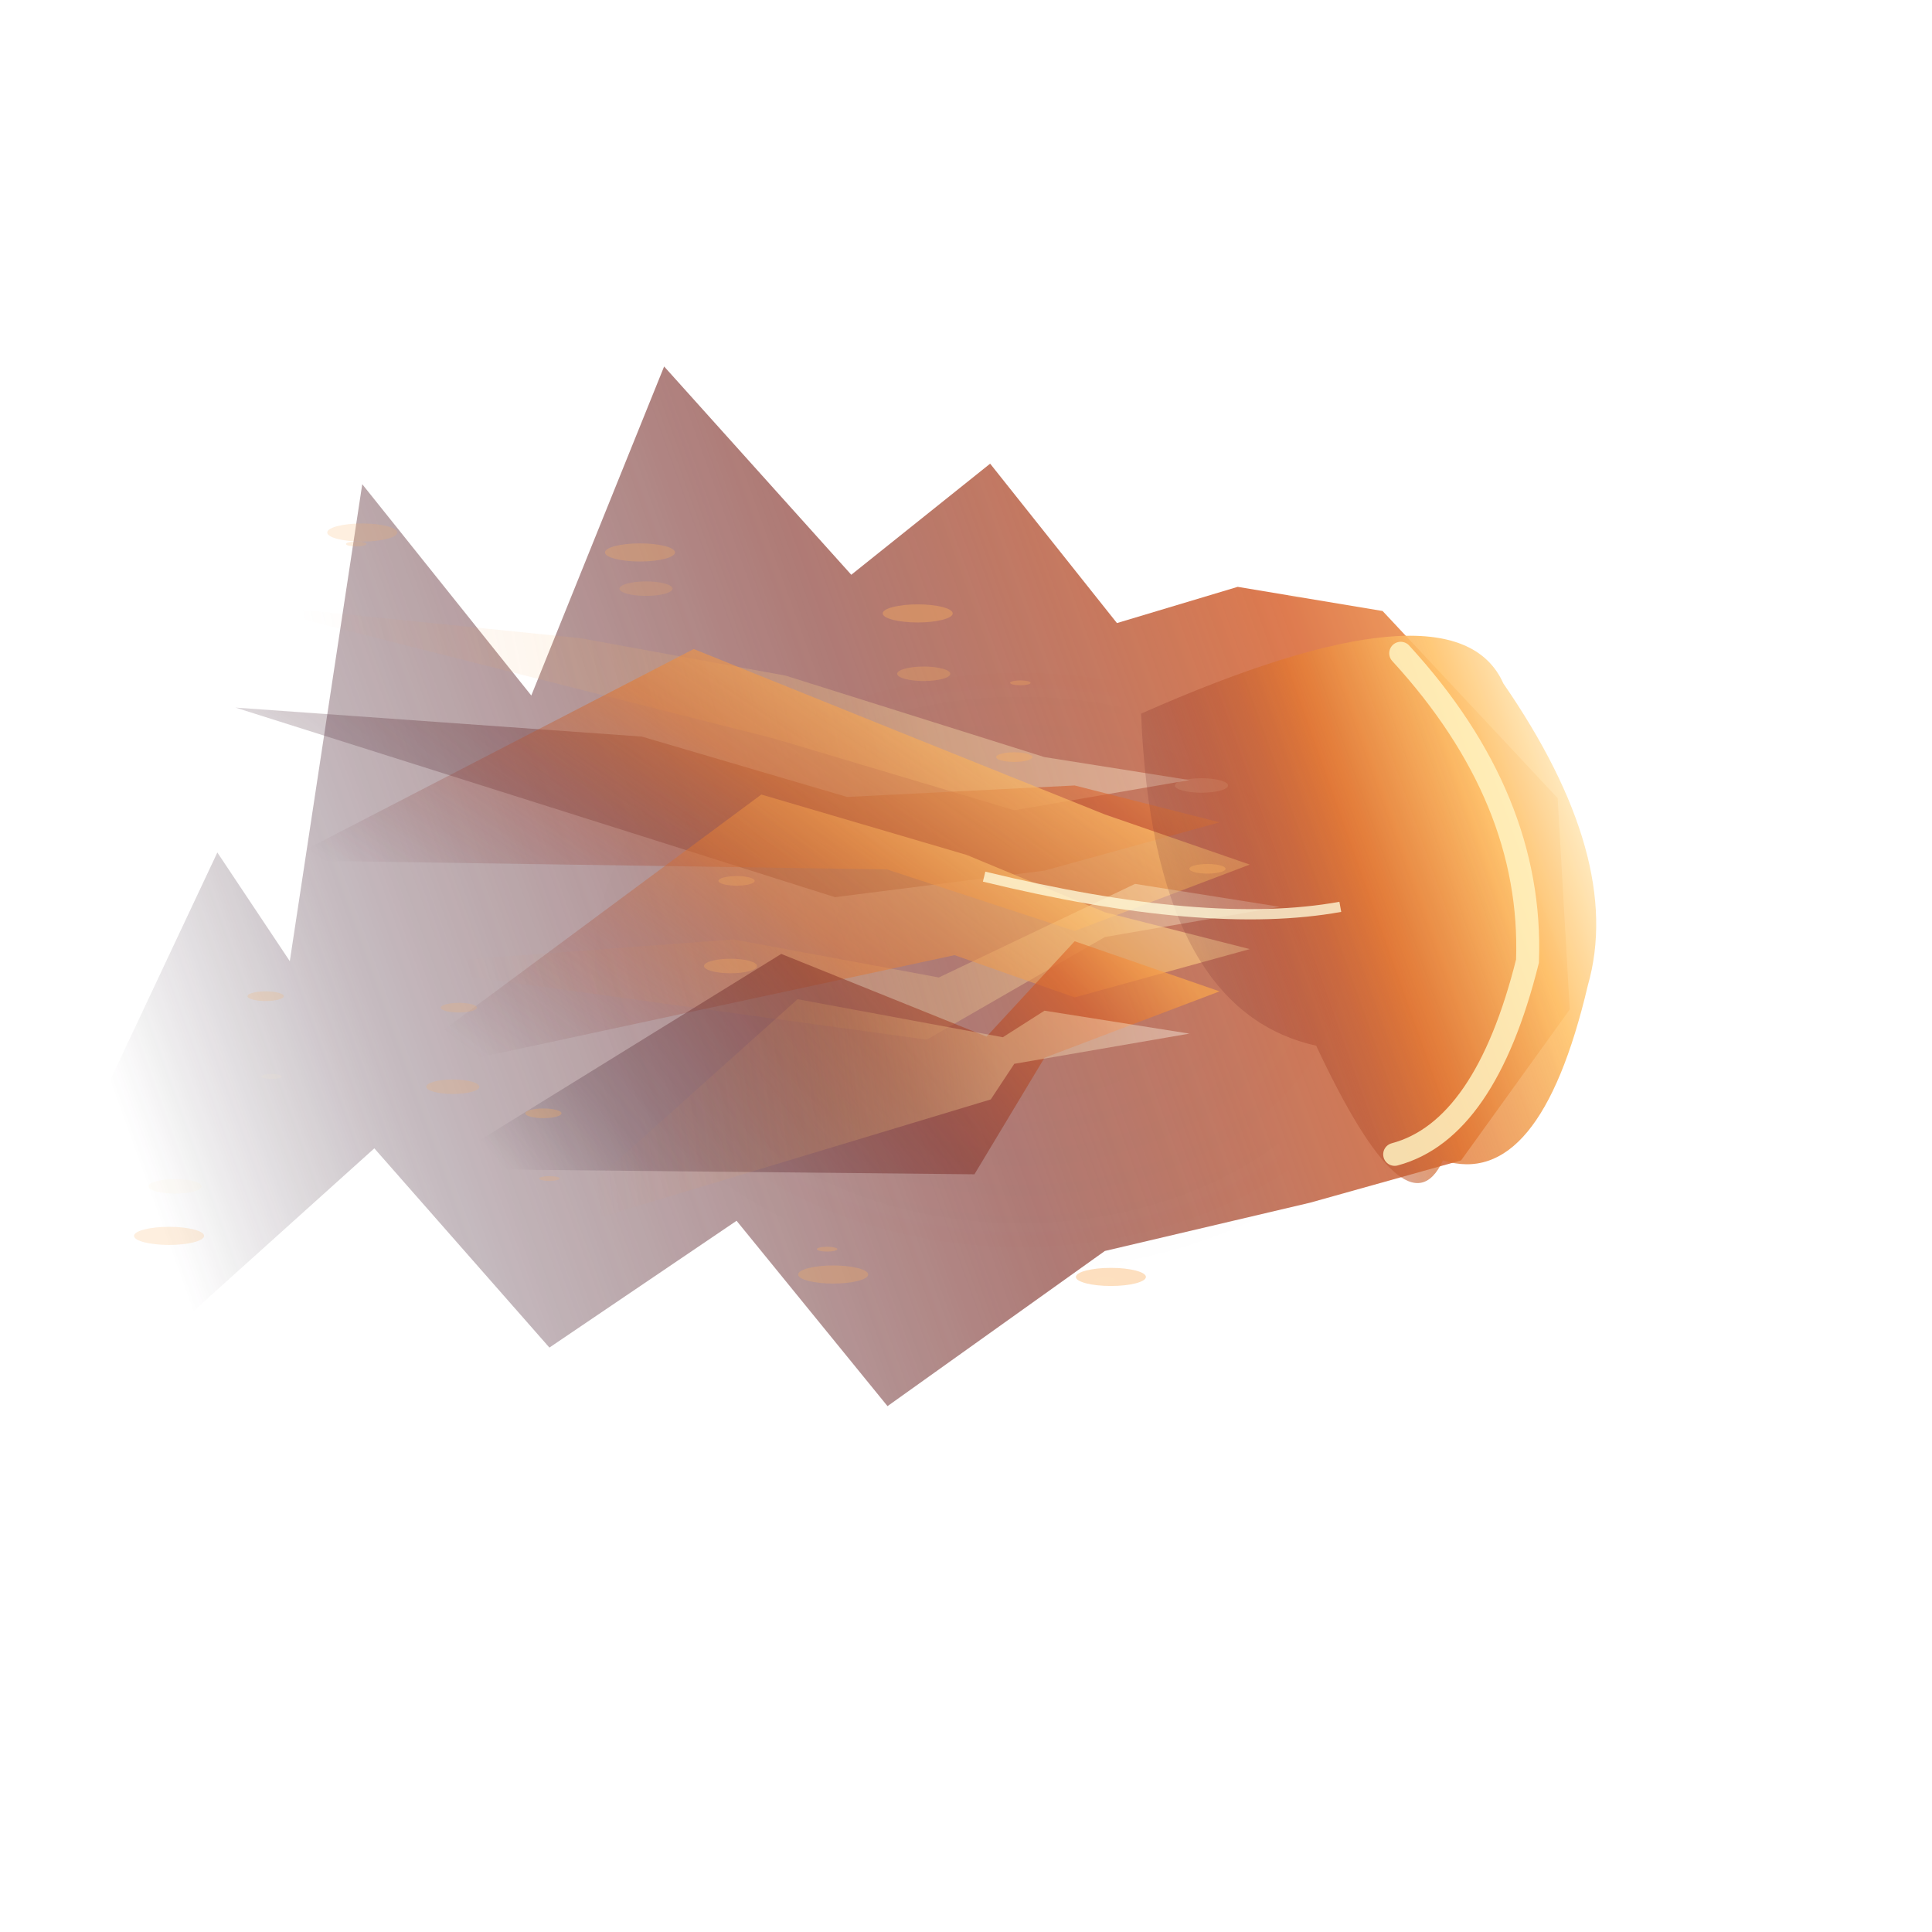
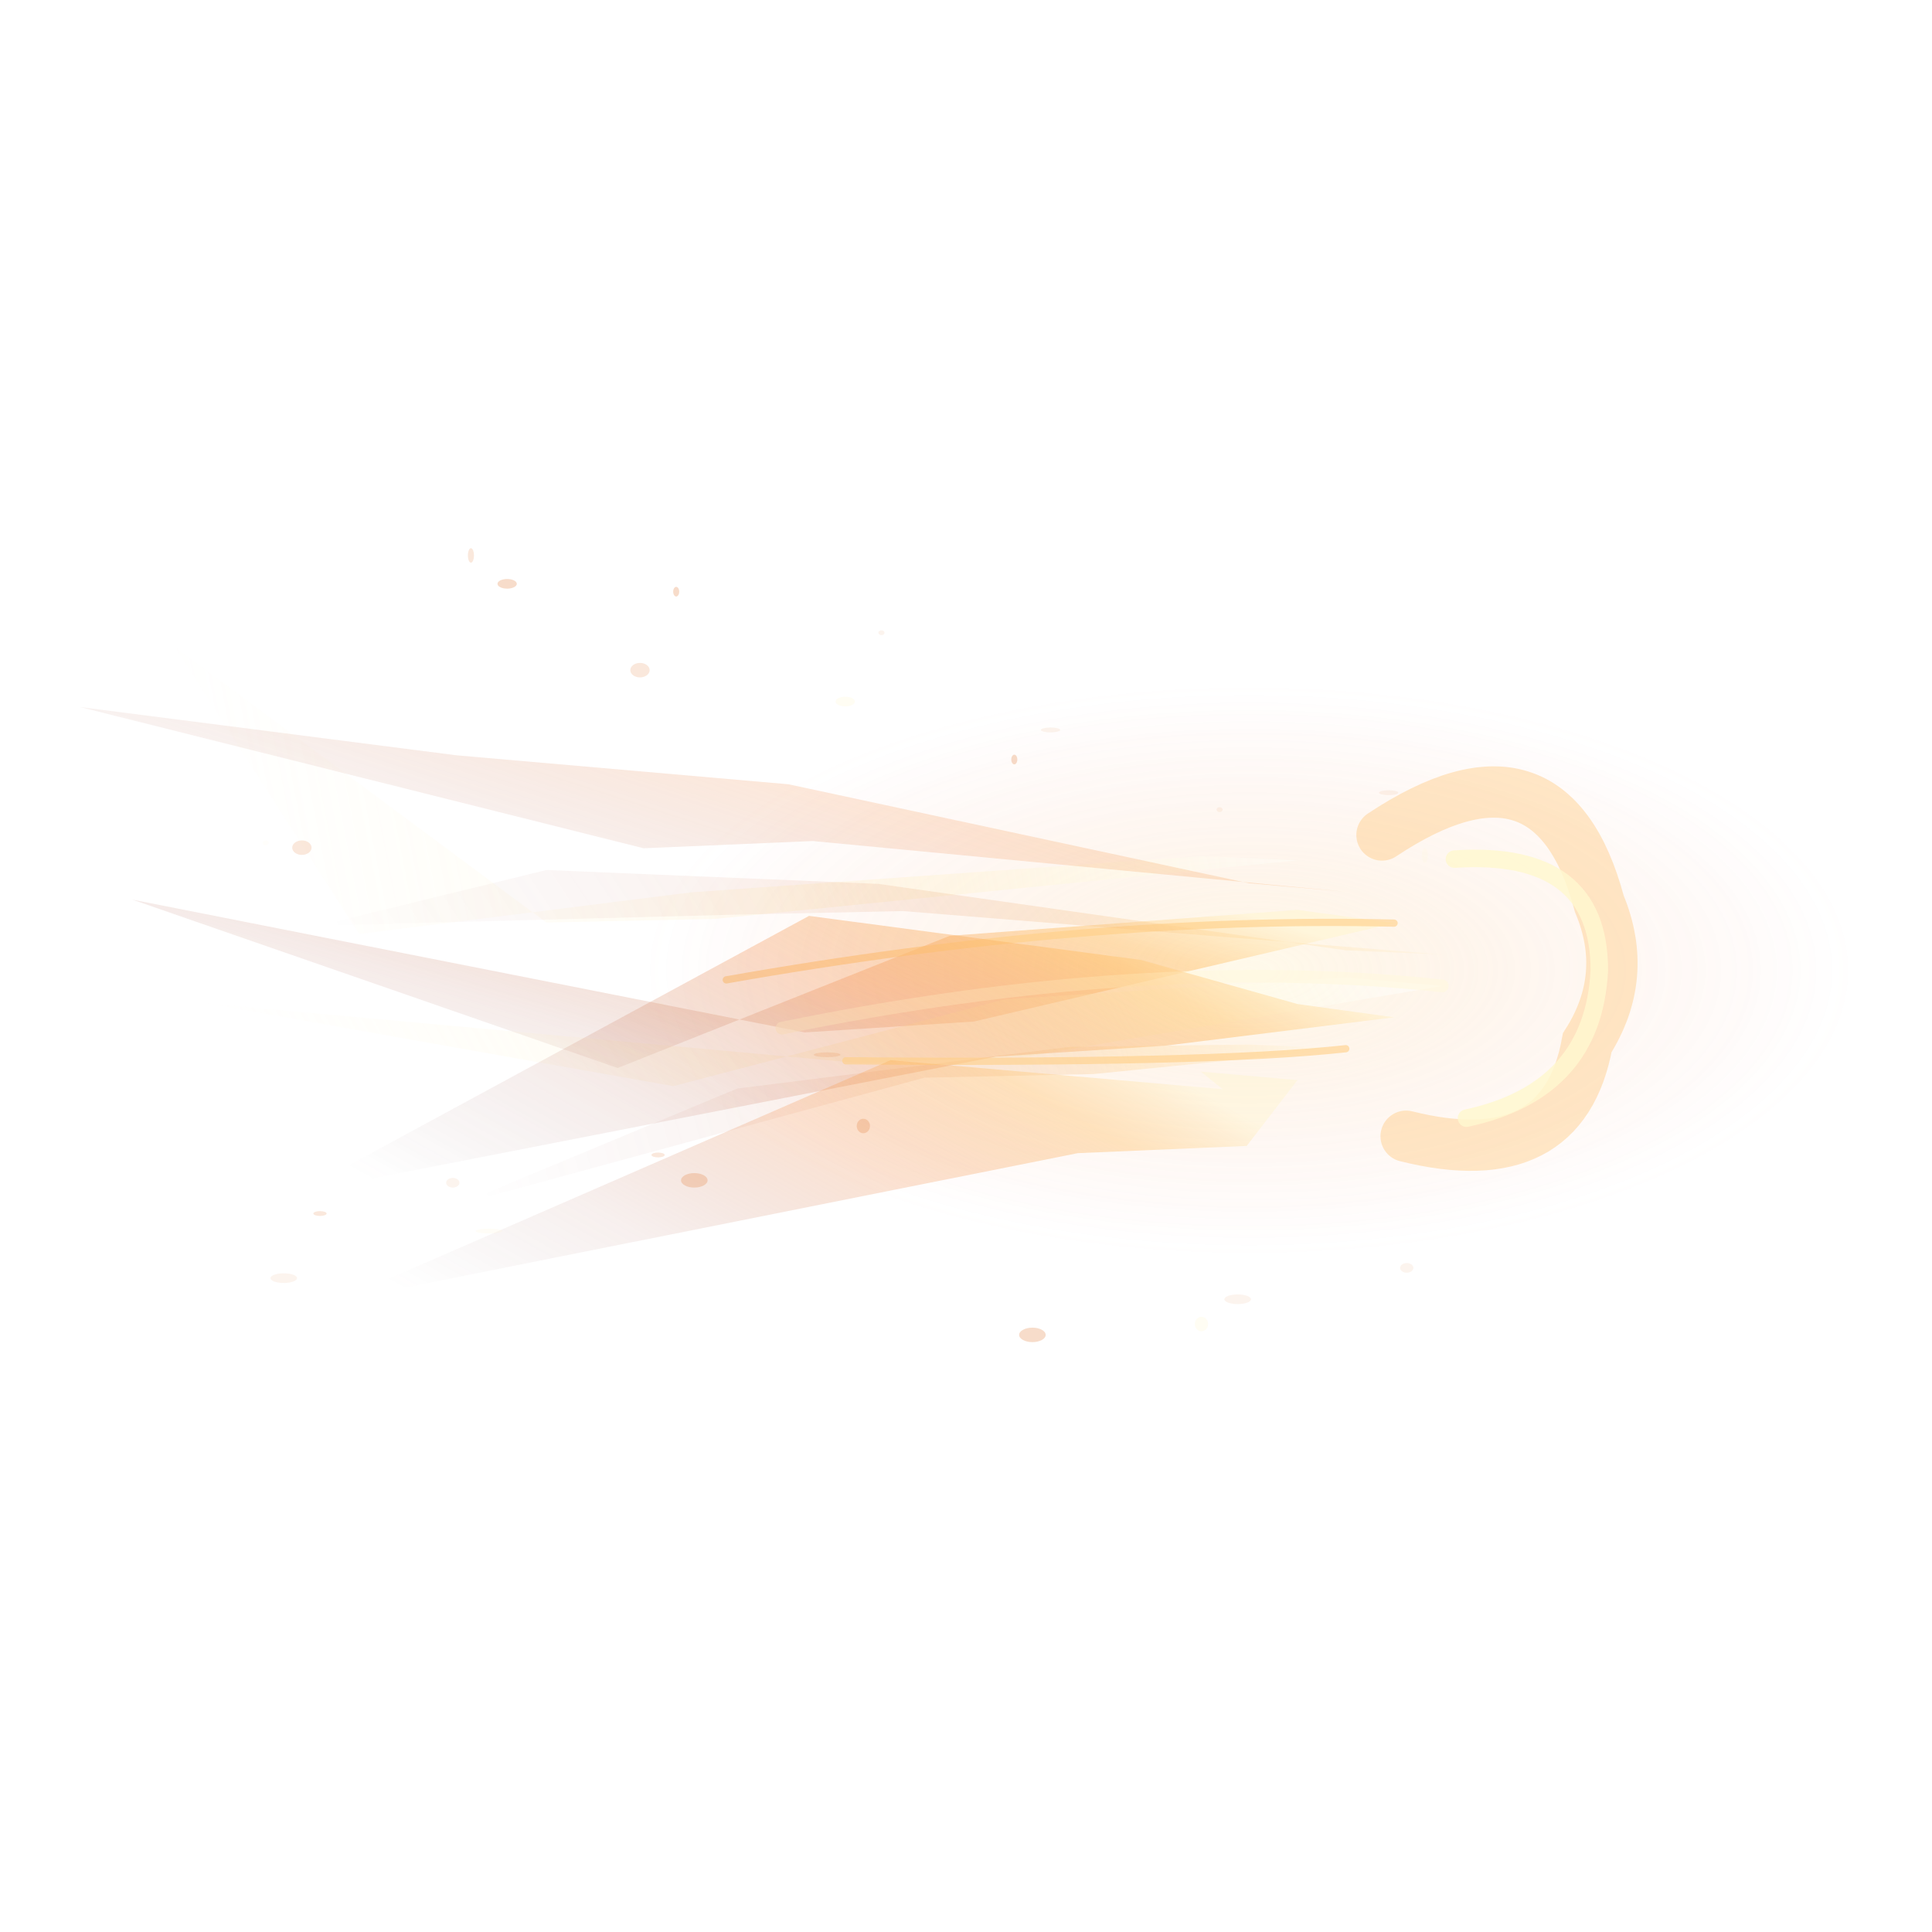
<svg xmlns="http://www.w3.org/2000/svg" width="320" height="320" viewBox="0 0 320 320">
  <defs>
-     <linearGradient id="blood" x1="0%" y1="60%" x2="100%" y2="35%">
-       <stop offset="0" stop-color="#24182b" stop-opacity="0" />
-       <stop offset=".18" stop-color="#462333" stop-opacity=".37" />
-       <stop offset=".55" stop-color="#823129" stop-opacity=".77" />
-       <stop offset=".85" stop-color="#d7602b" />
-       <stop offset="1" stop-color="#fba64b" />
+     <linearGradient id="a" x1="0%" y1="80%" x2="100%" y2="35%">
+       <stop offset="0" stop-color="#542735" stop-opacity="0" />
+       <stop offset=".29" stop-color="#a64b36" stop-opacity=".17" />
+       <stop offset=".60" stop-color="#f18742" stop-opacity=".48" />
+       <stop offset=".85" stop-color="#ffbf67" stop-opacity=".78" />
+       <stop offset="1" stop-color="#fff4ce" stop-opacity=".90" />
    </linearGradient>
-     <linearGradient id="saffron" x1="4%" y1="74%" x2="98%" y2="34%">
-       <stop offset="0" stop-color="#4e2135" stop-opacity="0" />
-       <stop offset=".27" stop-color="#a3422f" stop-opacity=".42" />
-       <stop offset=".52" stop-color="#e27831" stop-opacity=".83" />
-       <stop offset=".81" stop-color="#ffc36c" />
-       <stop offset="1" stop-color="#ffebc0" />
+     <linearGradient id="b" x1="0%" y1="50%" x2="100%" y2="45%">
+       <stop offset="0" stop-color="#802c38" stop-opacity="0" />
+       <stop offset=".41" stop-color="#d47346" stop-opacity=".22" />
+       <stop offset=".78" stop-color="#ffd18a" stop-opacity=".75" />
+       <stop offset="1" stop-color="#fff9e6" />
    </linearGradient>
-     <linearGradient id="white" x1="8%" y1="43%" x2="100%" y2="39%">
-       <stop offset="0" stop-color="#ec803e" stop-opacity="0" />
-       <stop offset=".38" stop-color="#fbbd62" stop-opacity=".35" />
-       <stop offset=".69" stop-color="#ffe6a7" stop-opacity=".87" />
-       <stop offset="1" stop-color="#fffdf2" />
+     <linearGradient id="c" x1="0%" y1="55%" x2="100%" y2="50%">
+       <stop offset="0" stop-color="#fff5c9" stop-opacity="0" />
+       <stop offset=".56" stop-color="#ffe6a2" stop-opacity=".47" />
+       <stop offset=".82" stop-color="#fffce2" stop-opacity=".86" />
+       <stop offset="1" stop-color="#ffffff" />
    </linearGradient>
-     <radialGradient id="dust">
-       <stop offset="0" stop-color="#ffe1a8" stop-opacity=".44" />
-       <stop offset=".21" stop-color="#f9a052" stop-opacity=".22" />
-       <stop offset=".72" stop-color="#9b514b" stop-opacity=".09" />
-       <stop offset="1" stop-color="#5e3144" stop-opacity="0" />
+     <radialGradient id="halo">
+       <stop offset="0" stop-color="#ffe8a2" stop-opacity=".38" />
+       <stop offset=".43" stop-color="#f9a354" stop-opacity=".17" />
+       <stop offset="1" stop-color="#f17051" stop-opacity="0" />
    </radialGradient>
  </defs>
-   <ellipse cx="169" cy="159" rx="74.0" ry="54" fill="url(#dust)" opacity=".16" />
-   <path d="M 12.0 192.2 L 36.0 141.2 L 48.0 159.2 L 60.0 80.2 L 88.0 115.2 L 110.0 60.7 L 141.0 95.2 L 164.0 76.8 L 185.0 103.2 L 205.0 97.2 L 229.0 101.2 L 258.0 132.2 L 260.0 167.2 L 242.0 192.2 L 217.0 199.2 L 183.0 207.2 L 147.0 232.9 L 122.0 202.2 L 91.0 223.2 L 62.0 190.2 L 32.0 217.2 Z" fill="url(#blood)" opacity=".83" />
-   <path d="M 40.0 100.0 L 96.1 105.7 L 130.1 111.9 L 173.0 125.4 L 197.0 129.2 L 168.0 134.2 L 128.1 122.3 L 40.0 100.0 Z" fill="url(#white)" opacity="0.4" />
-   <path d="M 39.0 117.2 L 106.3 122.0 L 140.3 132.0 L 178.0 130.1 L 202.0 136.2 L 173.0 144.2 L 138.3 148.6 L 39.0 117.2 Z" fill="url(#blood)" opacity="0.6" />
-   <path d="M 47.2 142.5 L 114.9 107.5 L 148.9 121.2 L 183.0 134.9 L 207.0 143.2 L 178.0 154.2 L 146.9 144.0 L 47.2 142.5 Z" fill="url(#saffron)" opacity="0.7" />
-   <path d="M 64.0 159.9 L 121.5 155.6 L 155.5 161.9 L 188.0 146.4 L 212.0 150.2 L 183.0 155.2 L 153.5 172.2 L 64.0 159.9 Z" fill="url(#white)" opacity="0.4" />
-   <path d="M 62.4 178.8 L 126.1 131.6 L 160.1 141.6 L 183.0 151.1 L 207.0 157.2 L 178.0 165.2 L 158.1 158.2 L 62.4 178.8 Z" fill="url(#saffron)" opacity="0.6" />
-   <path d="M 71.8 193.6 L 129.4 158.0 L 163.4 171.7 L 178.0 155.9 L 202.0 164.2 L 173.0 175.2 L 161.4 194.5 L 71.8 193.6 Z" fill="url(#blood)" opacity="0.7" />
-   <path d="M 87.9 205.1 L 132.1 165.5 L 166.1 171.8 L 173.0 167.4 L 197.0 171.2 L 168.0 176.2 L 164.1 182.1 L 87.9 205.1 Z" fill="url(#white)" opacity="0.4" />
-   <path d="M189.0 118.2 Q241.0 95.2 249.0 113.2 Q269.0 142.2 263.0 163.2 Q255.0 197.2 239.0 192.2 Q233.0 205.2 218.0 173.2 Q191.0 167.2 189.0 118.2 Z" fill="url(#saffron)" opacity=".92" />
-   <path d="M232.0 108.2 Q254.0 132.2 253.0 159.2 Q246.0 187.2 231.0 191.2" fill="none" stroke="#fff4c3" stroke-width="3.8" stroke-linecap="round" opacity=".83" />
-   <path d="M163.0 145.2 Q200.0 154.2 222.0 150.2" fill="none" stroke="#fffad8" stroke-width="1.7" opacity=".78" />
-   <ellipse cx="45.0" cy="178.3" rx="1.7" ry="0.4" fill="#ffefbd" opacity="0.1" />
-   <ellipse cx="76.0" cy="166.9" rx="3.0" ry="0.8" fill="#f9ae5f" opacity="0.2" />
-   <ellipse cx="107.0" cy="97.5" rx="4.4" ry="1.2" fill="#f9ae5f" opacity="0.2" />
-   <ellipse cx="138.0" cy="211.1" rx="5.8" ry="1.5" fill="#f9ae5f" opacity="0.3" />
-   <ellipse cx="169.0" cy="113.1" rx="1.7" ry="0.4" fill="#f9ae5f" opacity="0.3" />
-   <ellipse cx="200.0" cy="143.9" rx="3.0" ry="0.8" fill="#f9ae5f" opacity="0.4" />
-   <ellipse cx="29.0" cy="196.5" rx="4.4" ry="1.2" fill="#ffefbd" opacity="0.1" />
-   <ellipse cx="60.0" cy="88.2" rx="5.8" ry="1.5" fill="#f9ae5f" opacity="0.2" />
-   <ellipse cx="91.0" cy="195.2" rx="1.7" ry="0.4" fill="#f9ae5f" opacity="0.2" />
-   <ellipse cx="122.0" cy="145.9" rx="3.0" ry="0.8" fill="#f9ae5f" opacity="0.3" />
-   <ellipse cx="153.0" cy="111.6" rx="4.4" ry="1.2" fill="#f9ae5f" opacity="0.3" />
-   <ellipse cx="184.0" cy="211.5" rx="5.8" ry="1.5" fill="#f9ae5f" opacity="0.4" />
-   <ellipse cx="215.0" cy="98.6" rx="1.7" ry="0.4" fill="#ffefbd" opacity="0.1" />
-   <ellipse cx="44.0" cy="165.0" rx="3.0" ry="0.8" fill="#f9ae5f" opacity="0.2" />
-   <ellipse cx="75.0" cy="180.0" rx="4.4" ry="1.2" fill="#f9ae5f" opacity="0.2" />
-   <ellipse cx="106.0" cy="91.5" rx="5.8" ry="1.5" fill="#f9ae5f" opacity="0.3" />
-   <ellipse cx="137.0" cy="206.9" rx="1.7" ry="0.4" fill="#f9ae5f" opacity="0.3" />
-   <ellipse cx="168.0" cy="125.4" rx="3.0" ry="0.8" fill="#f9ae5f" opacity="0.4" />
-   <ellipse cx="199.0" cy="130.1" rx="4.4" ry="1.2" fill="#ffefbd" opacity="0.1" />
-   <ellipse cx="28.0" cy="204.7" rx="5.8" ry="1.5" fill="#f9ae5f" opacity="0.2" />
-   <ellipse cx="59.0" cy="90.1" rx="1.7" ry="0.4" fill="#f9ae5f" opacity="0.2" />
-   <ellipse cx="90.0" cy="184.4" rx="3.0" ry="0.8" fill="#f9ae5f" opacity="0.3" />
-   <ellipse cx="121.0" cy="160.0" rx="4.4" ry="1.2" fill="#f9ae5f" opacity="0.3" />
-   <ellipse cx="152.0" cy="101.6" rx="5.8" ry="1.5" fill="#f9ae5f" opacity="0.4" />
-   <ellipse cx="183.0" cy="212.0" rx="1.7" ry="0.4" fill="#ffefbd" opacity="0.1" />
+   <ellipse cx="206.9" cy="160.7" rx="100" ry="47" fill="url(#halo)" opacity=".58" />
+   <path d="M 28.9 107.1 L 59.5 154.7 L 114.5 147.8 L 198.9 141.8 L 214.9 142.5 L 118.5 152.2 L 90.5 152.8 L 28.9 107.1 Z" fill="url(#c)" opacity="0.4" />
+   <path d="M 13.2 117.1 L 75.6 125.1 L 130.6 129.9 L 206.9 146.3 L 222.9 147.7 L 134.6 139.3 L 106.6 140.5 L 13.2 117.1 Z" fill="url(#a)" opacity="0.4" />
+   <path d="M 21.9 149.0 L 102.3 176.9 L 157.3 155.0 L 214.9 150.7 L 230.9 152.9 L 161.3 169.2 L 133.3 171.0 L 21.9 149.0 Z" fill="url(#a)" opacity="0.6" />
+   <path d="M120.3 162.3 Q180.3 151.7 230.9 152.9" fill="none" stroke="#ffcf85" stroke-width="1.2" opacity=".60" stroke-linecap="round" />
+   <path d="M 52.9 153.3 L 90.5 144.1 L 145.5 146.4 L 222.9 157.4 L 238.9 158.1 L 149.5 150.9 L 121.5 151.5 L 52.9 153.3 Z" fill="url(#b)" opacity="0.4" />
+   <path d="M 34.3 166.2 L 111.5 179.9 L 166.5 165.5 L 222.9 161.9 L 238.9 163.3 L 170.5 174.9 L 142.5 176.1 L 34.3 166.2 Z" fill="url(#c)" opacity="0.5" />
+   <path d="M129.5 170.3 Q189.5 158.0 238.9 163.3" fill="none" stroke="#fff9de" stroke-width="2.1" opacity=".60" stroke-linecap="round" />
+   <path d="M 49.3 197.6 L 134.0 151.7 L 189.0 159.0 L 214.9 166.3 L 230.9 168.5 L 193.0 173.2 L 165.0 175.0 L 49.3 197.6 Z" fill="url(#a)" opacity="0.6" />
+   <path d="M 76.0 199.5 L 122.1 180.3 L 177.1 173.4 L 206.9 173.0 L 222.9 173.7 L 181.1 177.9 L 153.1 178.5 L 76.0 199.5 Z" fill="url(#b)" opacity="0.4" />
+   <path d="M140.1 175.7 Q200.1 176.2 222.9 173.7" fill="none" stroke="#ffcf85" stroke-width="1.2" opacity=".60" stroke-linecap="round" />
+   <path d="M 55.9 215.5 L 147.5 175.6 L 202.5 180.4 L 198.9 177.5 L 214.9 178.9 L 206.5 189.8 L 178.5 191.0 L 55.9 215.5 Z" fill="url(#a)" opacity="0.5" />
+   <path d="M228.9 138.3 Q256.9 119.7 264.9 149.7 Q269.9 161.7 262.9 172.7 Q258.9 194.7 232.9 188.2" fill="none" stroke="#ffc474" stroke-width="8.5" stroke-linecap="round" opacity=".39" />
+   <path d="M240.9 142.3 Q264.9 140.7 264.9 160.7 Q263.9 180.7 242.9 185.2" fill="none" stroke="#fff8cf" stroke-width="2.9" stroke-linecap="round" opacity=".83" />
+   <ellipse cx="44.0" cy="139.6" rx="0.5" ry="0.4" fill="#fff7d6" opacity="0.1" />
+   <ellipse cx="75.0" cy="195.9" rx="1.1" ry="0.8" fill="#e58b4e" opacity="0.1" />
+   <ellipse cx="106.0" cy="111.0" rx="1.6" ry="1.2" fill="#e58b4e" opacity="0.2" />
+   <ellipse cx="137.0" cy="174.7" rx="2.2" ry="0.4" fill="#e58b4e" opacity="0.2" />
+   <ellipse cx="168.0" cy="125.8" rx="0.5" ry="0.8" fill="#e58b4e" opacity="0.3" />
+   <ellipse cx="199.0" cy="219.3" rx="1.1" ry="1.2" fill="#fff7d6" opacity="0.3" />
+   <ellipse cx="230.0" cy="131.3" rx="1.6" ry="0.4" fill="#e58b4e" opacity="0.1" />
+   <ellipse cx="47.0" cy="211.7" rx="2.2" ry="0.8" fill="#e58b4e" opacity="0.1" />
+   <ellipse cx="78.0" cy="92.0" rx="0.5" ry="1.2" fill="#e58b4e" opacity="0.2" />
+   <ellipse cx="109.0" cy="191.3" rx="1.1" ry="0.4" fill="#e58b4e" opacity="0.2" />
+   <ellipse cx="140.0" cy="116.2" rx="1.6" ry="0.8" fill="#fff7d6" opacity="0.3" />
+   <ellipse cx="171.0" cy="221.1" rx="2.2" ry="1.2" fill="#e58b4e" opacity="0.3" />
+   <ellipse cx="202.0" cy="134.1" rx="0.5" ry="0.4" fill="#e58b4e" opacity="0.1" />
+   <ellipse cx="233.0" cy="210.0" rx="1.1" ry="0.8" fill="#e58b4e" opacity="0.1" />
+   <ellipse cx="50.0" cy="140.4" rx="1.6" ry="1.2" fill="#e58b4e" opacity="0.2" />
+   <ellipse cx="81.0" cy="203.9" rx="2.2" ry="0.4" fill="#fff7d6" opacity="0.2" />
+   <ellipse cx="112.0" cy="98.0" rx="0.5" ry="0.8" fill="#e58b4e" opacity="0.3" />
+   <ellipse cx="143.0" cy="186.5" rx="1.1" ry="1.2" fill="#e58b4e" opacity="0.3" />
+   <ellipse cx="174.0" cy="120.9" rx="1.6" ry="0.4" fill="#e58b4e" opacity="0.1" />
+   <ellipse cx="205.0" cy="215.2" rx="2.2" ry="0.8" fill="#e58b4e" opacity="0.1" />
+   <ellipse cx="236.0" cy="141.7" rx="0.5" ry="1.2" fill="#fff7d6" opacity="0.2" />
+   <ellipse cx="53.0" cy="201.0" rx="1.1" ry="0.4" fill="#e58b4e" opacity="0.2" />
+   <ellipse cx="84.0" cy="96.7" rx="1.6" ry="0.8" fill="#e58b4e" opacity="0.3" />
+   <ellipse cx="115.0" cy="195.5" rx="2.2" ry="1.2" fill="#e58b4e" opacity="0.3" />
+   <ellipse cx="146.0" cy="104.8" rx="0.5" ry="0.4" fill="#e58b4e" opacity="0.1" />
</svg>
